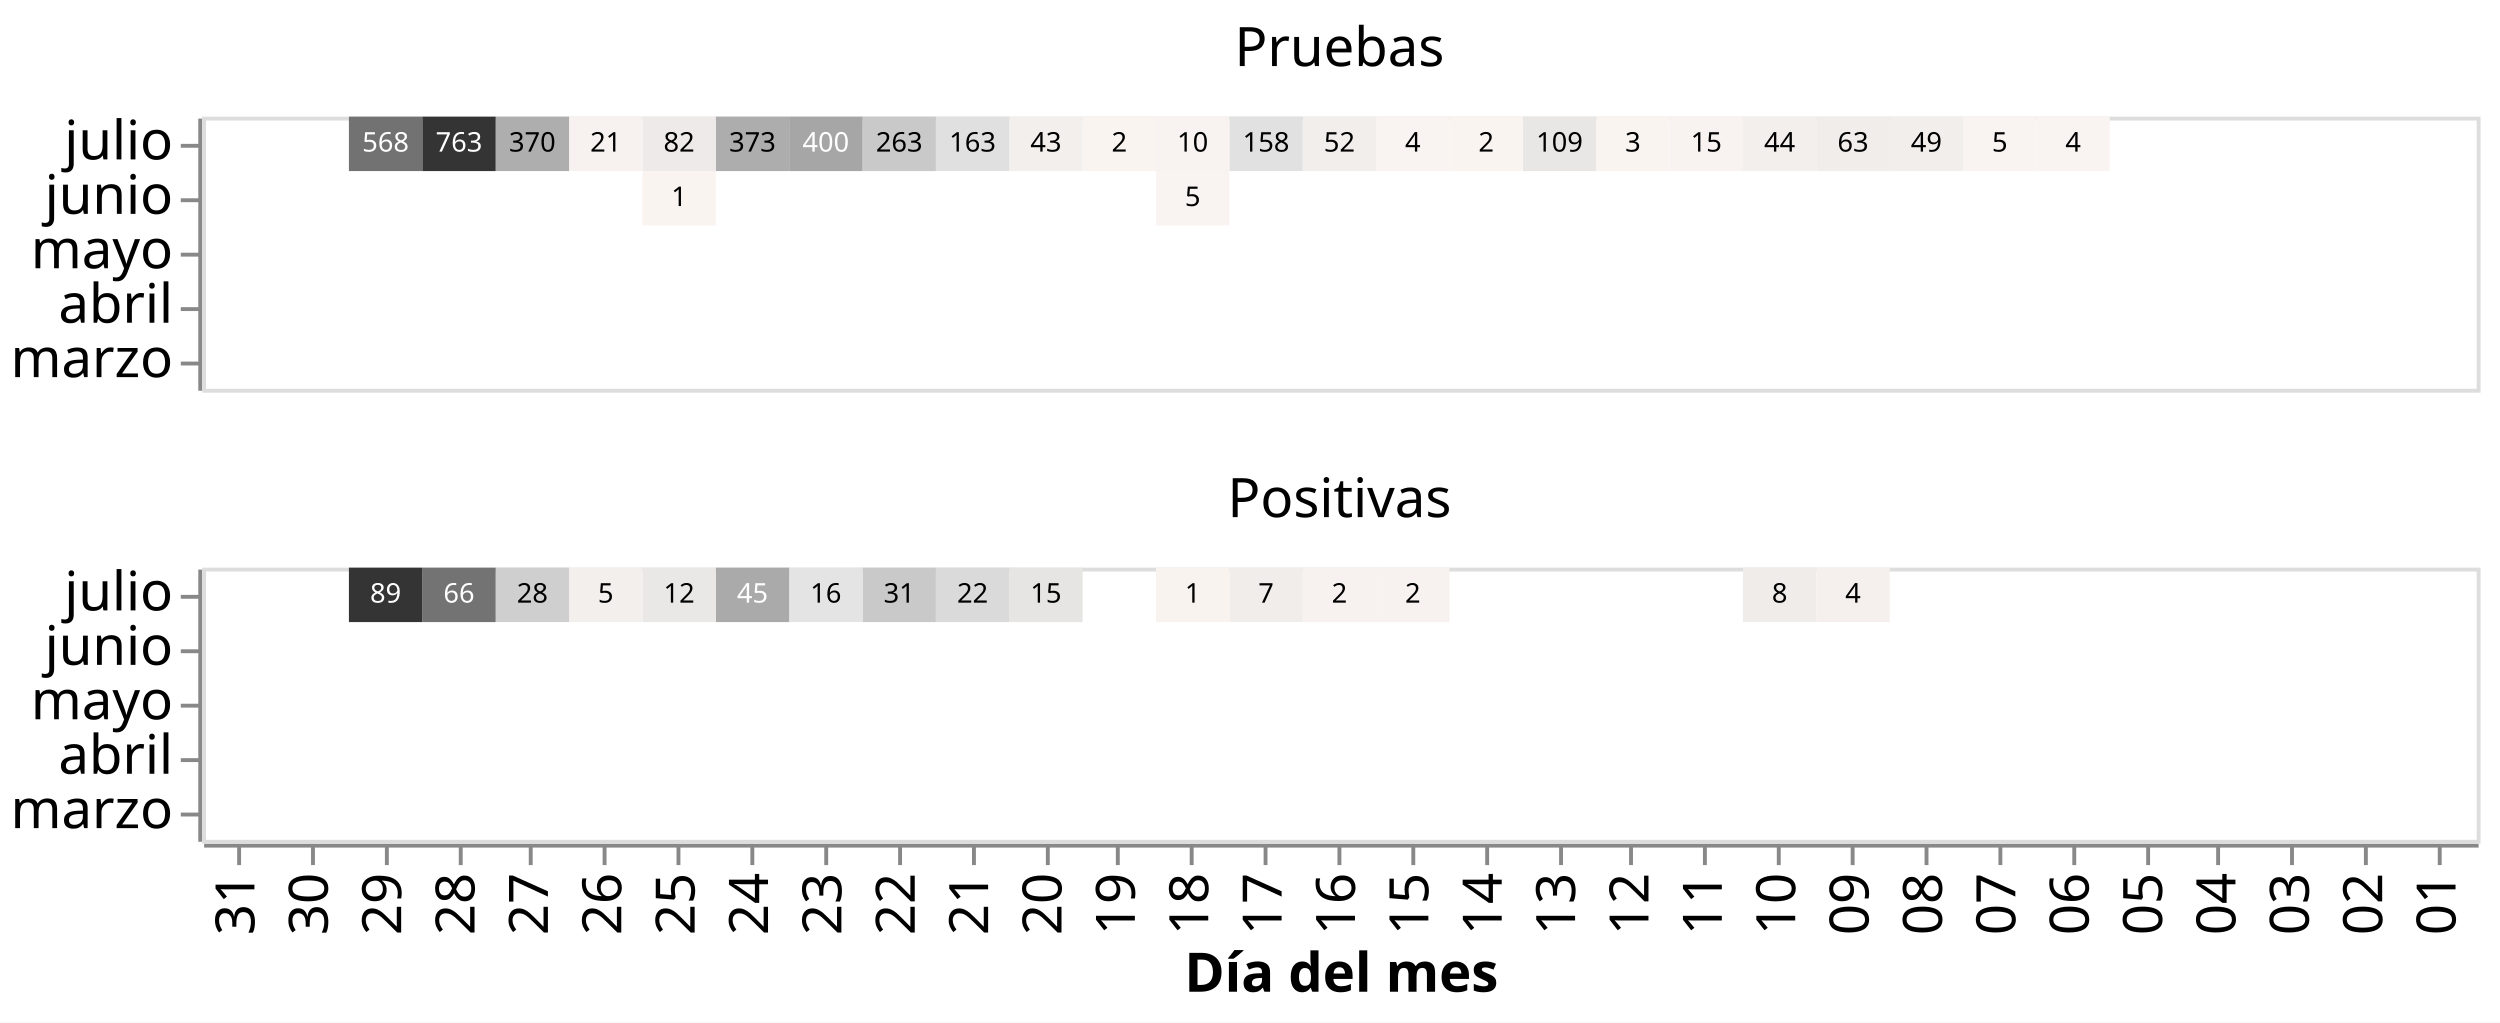
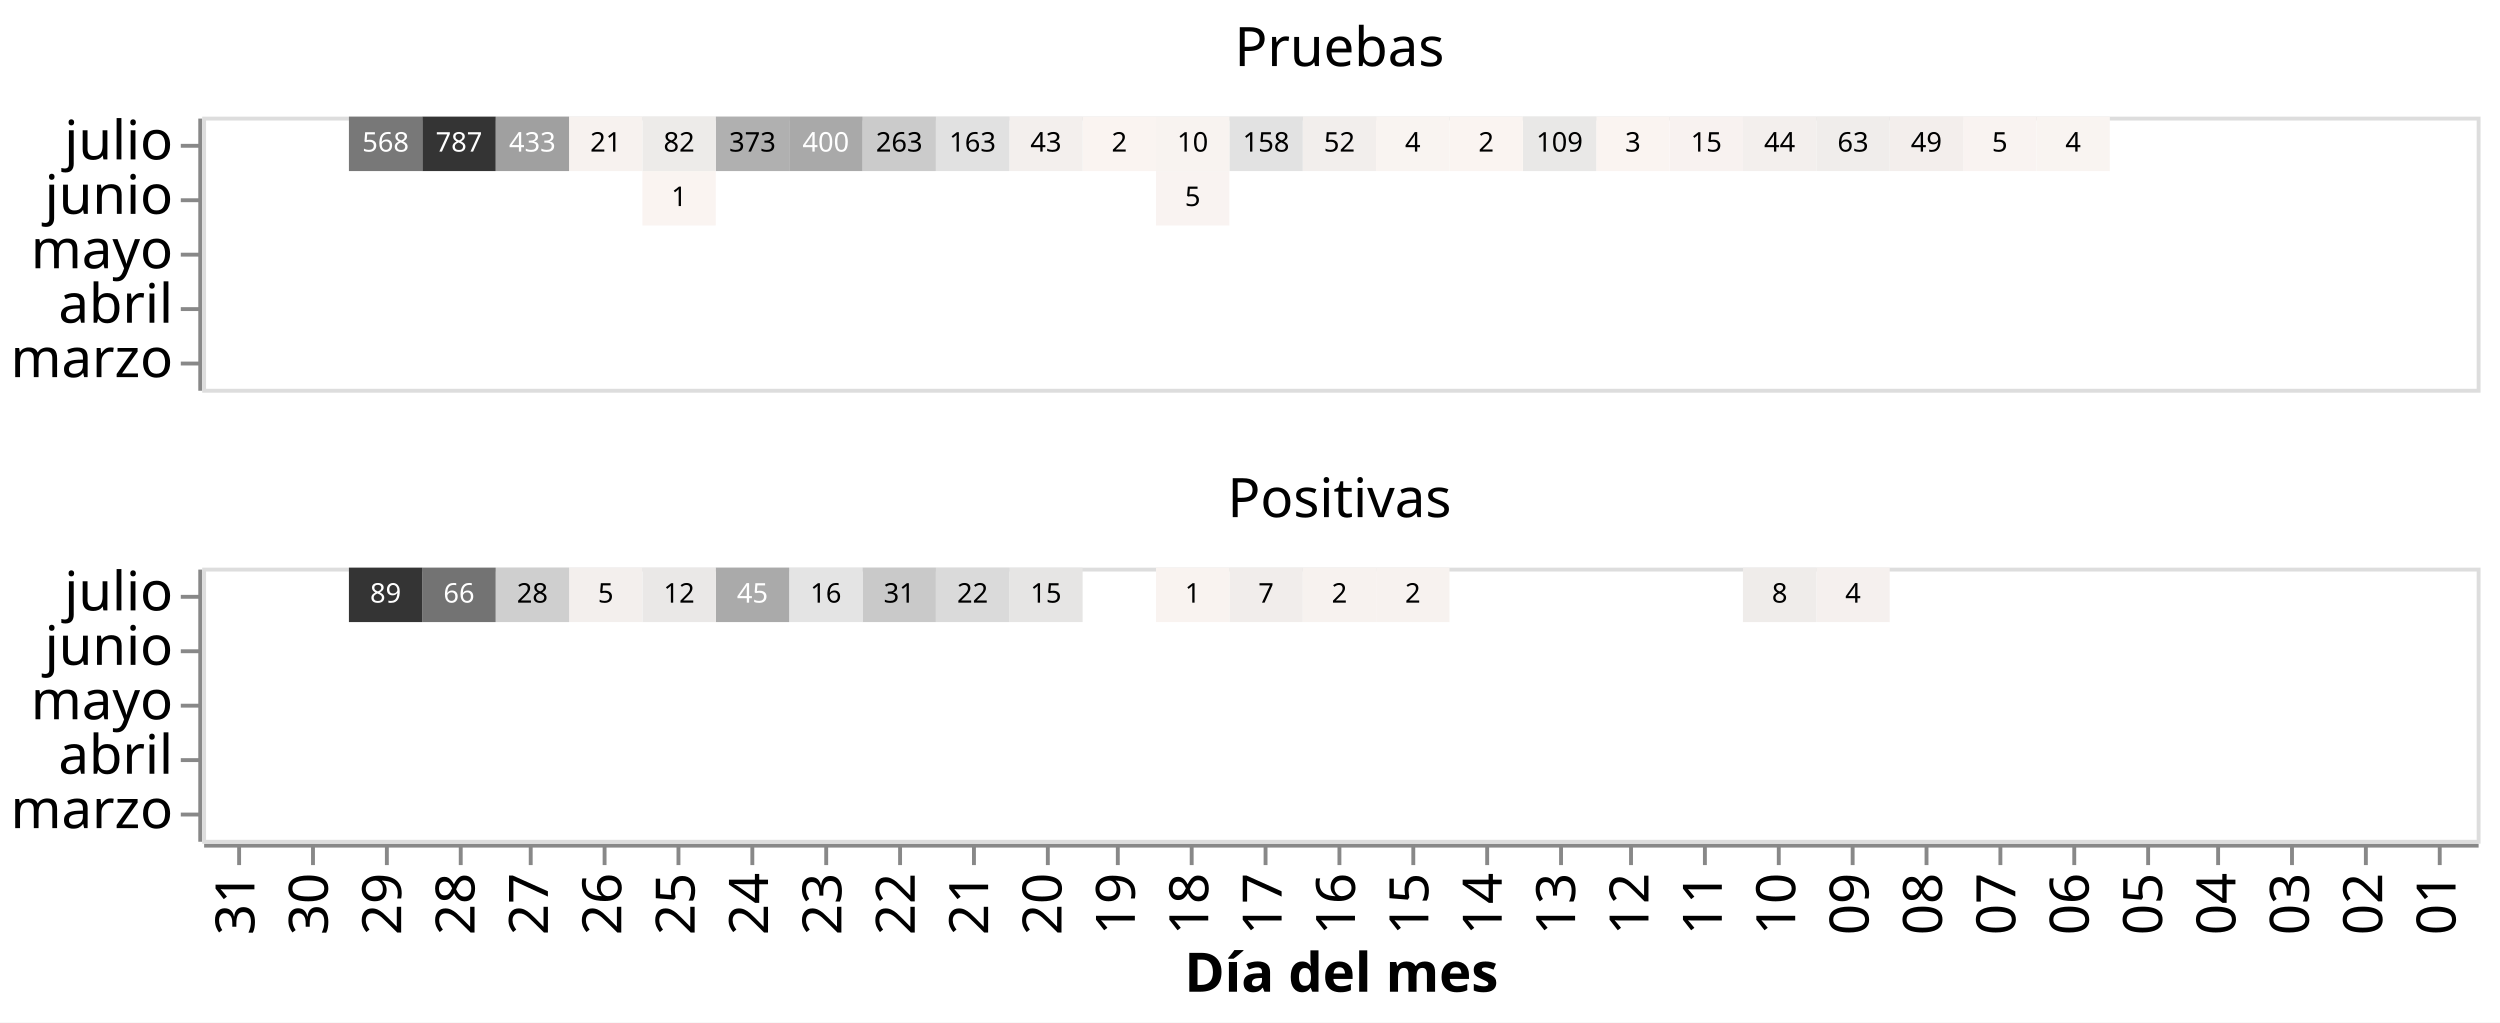
<svg xmlns="http://www.w3.org/2000/svg" class="marks" width="643" height="263" viewBox="0 0 643 263" version="1.1">
  <rect width="643" height="263" style="fill: white;" />
  <g transform="translate(52,30)">
    <g class="mark-group role-frame root">
      <g transform="translate(0,0)">
        <path class="background" d="M0,0h0v0h0Z" style="fill: none;" />
        <g>
          <g class="mark-group role-row-header row_header">
            <g transform="translate(-1,0)">
              <path class="background" d="M0,0h0v70h0Z" style="fill: none;" />
              <g>
                <g class="mark-group role-axis">
                  <g transform="translate(0.5,0.5)">
                    <path class="background" d="M0,0h0v0h0Z" style="pointer-events: none; fill: none;" />
                    <g>
                      <g class="mark-rule role-axis-tick" style="pointer-events: none;">
                        <line transform="translate(0,7)" x2="-5" y2="0" style="fill: none; stroke: #888; stroke-width: 1; opacity: 1;" />
                        <line transform="translate(0,21)" x2="-5" y2="0" style="fill: none; stroke: #888; stroke-width: 1; opacity: 1;" />
                        <line transform="translate(0,35)" x2="-5" y2="0" style="fill: none; stroke: #888; stroke-width: 1; opacity: 1;" />
                        <line transform="translate(0,49)" x2="-5" y2="0" style="fill: none; stroke: #888; stroke-width: 1; opacity: 1;" />
                        <line transform="translate(0,63)" x2="-5" y2="0" style="fill: none; stroke: #888; stroke-width: 1; opacity: 1;" />
                      </g>
                      <g class="mark-text role-axis-label" style="pointer-events: none;">
                        <text text-anchor="end" transform="translate(-7,10.5)" style="font-family: sans-serif; font-size: 14px; fill: #000; opacity: 1;">julio</text>
                        <text text-anchor="end" transform="translate(-7,24.5)" style="font-family: sans-serif; font-size: 14px; fill: #000; opacity: 1;">junio</text>
                        <text text-anchor="end" transform="translate(-7,38.5)" style="font-family: sans-serif; font-size: 14px; fill: #000; opacity: 1;">mayo</text>
                        <text text-anchor="end" transform="translate(-7,52.5)" style="font-family: sans-serif; font-size: 14px; fill: #000; opacity: 1;">abril</text>
                        <text text-anchor="end" transform="translate(-7,66.5)" style="font-family: sans-serif; font-size: 14px; fill: #000; opacity: 1;">marzo</text>
                      </g>
                      <g class="mark-rule role-axis-domain" style="pointer-events: none;">
                        <line transform="translate(0,0)" x2="0" y2="70" style="fill: none; stroke: #888; stroke-width: 1; opacity: 1;" />
                      </g>
                    </g>
                    <path class="foreground" d="" style="pointer-events: none; display: none; fill: none;" />
                  </g>
                </g>
              </g>
              <path class="foreground" d="" style="display: none; fill: none;" />
            </g>
            <g transform="translate(-1,116)">
              <path class="background" d="M0,0h0v70h0Z" style="fill: none;" />
              <g>
                <g class="mark-group role-axis">
                  <g transform="translate(0.5,0.5)">
                    <path class="background" d="M0,0h0v0h0Z" style="pointer-events: none; fill: none;" />
                    <g>
                      <g class="mark-rule role-axis-tick" style="pointer-events: none;">
                        <line transform="translate(0,7)" x2="-5" y2="0" style="fill: none; stroke: #888; stroke-width: 1; opacity: 1;" />
                        <line transform="translate(0,21)" x2="-5" y2="0" style="fill: none; stroke: #888; stroke-width: 1; opacity: 1;" />
                        <line transform="translate(0,35)" x2="-5" y2="0" style="fill: none; stroke: #888; stroke-width: 1; opacity: 1;" />
                        <line transform="translate(0,49)" x2="-5" y2="0" style="fill: none; stroke: #888; stroke-width: 1; opacity: 1;" />
                        <line transform="translate(0,63)" x2="-5" y2="0" style="fill: none; stroke: #888; stroke-width: 1; opacity: 1;" />
                      </g>
                      <g class="mark-text role-axis-label" style="pointer-events: none;">
                        <text text-anchor="end" transform="translate(-7,10.5)" style="font-family: sans-serif; font-size: 14px; fill: #000; opacity: 1;">julio</text>
                        <text text-anchor="end" transform="translate(-7,24.5)" style="font-family: sans-serif; font-size: 14px; fill: #000; opacity: 1;">junio</text>
                        <text text-anchor="end" transform="translate(-7,38.5)" style="font-family: sans-serif; font-size: 14px; fill: #000; opacity: 1;">mayo</text>
                        <text text-anchor="end" transform="translate(-7,52.5)" style="font-family: sans-serif; font-size: 14px; fill: #000; opacity: 1;">abril</text>
                        <text text-anchor="end" transform="translate(-7,66.5)" style="font-family: sans-serif; font-size: 14px; fill: #000; opacity: 1;">marzo</text>
                      </g>
                      <g class="mark-rule role-axis-domain" style="pointer-events: none;">
                        <line transform="translate(0,0)" x2="0" y2="70" style="fill: none; stroke: #888; stroke-width: 1; opacity: 1;" />
                      </g>
                    </g>
                    <path class="foreground" d="" style="pointer-events: none; display: none; fill: none;" />
                  </g>
                </g>
              </g>
              <path class="foreground" d="" style="display: none; fill: none;" />
            </g>
          </g>
          <g class="mark-group role-column-footer column_footer">
            <g transform="translate(0,187)">
              <path class="background" d="M0,0h585v0h-585Z" style="fill: none;" />
              <g>
                <g class="mark-group role-axis">
                  <g transform="translate(0.5,0.5)">
                    <path class="background" d="M0,0h0v0h0Z" style="pointer-events: none; fill: none;" />
                    <g>
                      <g class="mark-rule role-axis-tick" style="pointer-events: none;">
                        <line transform="translate(9,0)" x2="0" y2="5" style="fill: none; stroke: #888; stroke-width: 1; opacity: 1;" />
                        <line transform="translate(28,0)" x2="0" y2="5" style="fill: none; stroke: #888; stroke-width: 1; opacity: 1;" />
                        <line transform="translate(47,0)" x2="0" y2="5" style="fill: none; stroke: #888; stroke-width: 1; opacity: 1;" />
                        <line transform="translate(66,0)" x2="0" y2="5" style="fill: none; stroke: #888; stroke-width: 1; opacity: 1;" />
                        <line transform="translate(84,0)" x2="0" y2="5" style="fill: none; stroke: #888; stroke-width: 1; opacity: 1;" />
                        <line transform="translate(103,0)" x2="0" y2="5" style="fill: none; stroke: #888; stroke-width: 1; opacity: 1;" />
                        <line transform="translate(122,0)" x2="0" y2="5" style="fill: none; stroke: #888; stroke-width: 1; opacity: 1;" />
                        <line transform="translate(141,0)" x2="0" y2="5" style="fill: none; stroke: #888; stroke-width: 1; opacity: 1;" />
                        <line transform="translate(160,0)" x2="0" y2="5" style="fill: none; stroke: #888; stroke-width: 1; opacity: 1;" />
                        <line transform="translate(179,0)" x2="0" y2="5" style="fill: none; stroke: #888; stroke-width: 1; opacity: 1;" />
                        <line transform="translate(198,0)" x2="0" y2="5" style="fill: none; stroke: #888; stroke-width: 1; opacity: 1;" />
                        <line transform="translate(217,0)" x2="0" y2="5" style="fill: none; stroke: #888; stroke-width: 1; opacity: 1;" />
                        <line transform="translate(235,0)" x2="0" y2="5" style="fill: none; stroke: #888; stroke-width: 1; opacity: 1;" />
                        <line transform="translate(254,0)" x2="0" y2="5" style="fill: none; stroke: #888; stroke-width: 1; opacity: 1;" />
                        <line transform="translate(273,0)" x2="0" y2="5" style="fill: none; stroke: #888; stroke-width: 1; opacity: 1;" />
                        <line transform="translate(292,0)" x2="0" y2="5" style="fill: none; stroke: #888; stroke-width: 1; opacity: 1;" />
                        <line transform="translate(311,0)" x2="0" y2="5" style="fill: none; stroke: #888; stroke-width: 1; opacity: 1;" />
                        <line transform="translate(330,0)" x2="0" y2="5" style="fill: none; stroke: #888; stroke-width: 1; opacity: 1;" />
                        <line transform="translate(349,0)" x2="0" y2="5" style="fill: none; stroke: #888; stroke-width: 1; opacity: 1;" />
                        <line transform="translate(367,0)" x2="0" y2="5" style="fill: none; stroke: #888; stroke-width: 1; opacity: 1;" />
                        <line transform="translate(386,0)" x2="0" y2="5" style="fill: none; stroke: #888; stroke-width: 1; opacity: 1;" />
                        <line transform="translate(405,0)" x2="0" y2="5" style="fill: none; stroke: #888; stroke-width: 1; opacity: 1;" />
                        <line transform="translate(424,0)" x2="0" y2="5" style="fill: none; stroke: #888; stroke-width: 1; opacity: 1;" />
                        <line transform="translate(443,0)" x2="0" y2="5" style="fill: none; stroke: #888; stroke-width: 1; opacity: 1;" />
                        <line transform="translate(462,0)" x2="0" y2="5" style="fill: none; stroke: #888; stroke-width: 1; opacity: 1;" />
                        <line transform="translate(481,0)" x2="0" y2="5" style="fill: none; stroke: #888; stroke-width: 1; opacity: 1;" />
                        <line transform="translate(500,0)" x2="0" y2="5" style="fill: none; stroke: #888; stroke-width: 1; opacity: 1;" />
                        <line transform="translate(518,0)" x2="0" y2="5" style="fill: none; stroke: #888; stroke-width: 1; opacity: 1;" />
                        <line transform="translate(537,0)" x2="0" y2="5" style="fill: none; stroke: #888; stroke-width: 1; opacity: 1;" />
                        <line transform="translate(556,0)" x2="0" y2="5" style="fill: none; stroke: #888; stroke-width: 1; opacity: 1;" />
                        <line transform="translate(575,0)" x2="0" y2="5" style="fill: none; stroke: #888; stroke-width: 1; opacity: 1;" />
                      </g>
                      <g class="mark-text role-axis-label" style="pointer-events: none;">
                        <text text-anchor="end" transform="translate(8.935484,7) rotate(270) translate(0,4)" style="font-family: sans-serif; font-size: 14px; fill: #000; opacity: 1;">31</text>
                        <text text-anchor="end" transform="translate(27.80645,7) rotate(270) translate(0,4)" style="font-family: sans-serif; font-size: 14px; fill: #000; opacity: 1;">30</text>
                        <text text-anchor="end" transform="translate(46.67742,7) rotate(270) translate(0,4)" style="font-family: sans-serif; font-size: 14px; fill: #000; opacity: 1;">29</text>
                        <text text-anchor="end" transform="translate(65.54839,7) rotate(270) translate(0,4)" style="font-family: sans-serif; font-size: 14px; fill: #000; opacity: 1;">28</text>
                        <text text-anchor="end" transform="translate(84.41935,7) rotate(270) translate(0,4)" style="font-family: sans-serif; font-size: 14px; fill: #000; opacity: 1;">27</text>
                        <text text-anchor="end" transform="translate(103.2903,7) rotate(270) translate(0,4)" style="font-family: sans-serif; font-size: 14px; fill: #000; opacity: 1;">26</text>
                        <text text-anchor="end" transform="translate(122.1613,7) rotate(270) translate(0,4)" style="font-family: sans-serif; font-size: 14px; fill: #000; opacity: 1;">25</text>
                        <text text-anchor="end" transform="translate(141.0323,7) rotate(270) translate(0,4)" style="font-family: sans-serif; font-size: 14px; fill: #000; opacity: 1;">24</text>
                        <text text-anchor="end" transform="translate(159.9032,7) rotate(270) translate(0,4)" style="font-family: sans-serif; font-size: 14px; fill: #000; opacity: 1;">23</text>
                        <text text-anchor="end" transform="translate(178.7742,7) rotate(270) translate(0,4)" style="font-family: sans-serif; font-size: 14px; fill: #000; opacity: 1;">22</text>
                        <text text-anchor="end" transform="translate(197.6452,7) rotate(270) translate(0,4)" style="font-family: sans-serif; font-size: 14px; fill: #000; opacity: 1;">21</text>
                        <text text-anchor="end" transform="translate(216.5161,7) rotate(270) translate(0,4)" style="font-family: sans-serif; font-size: 14px; fill: #000; opacity: 1;">20</text>
                        <text text-anchor="end" transform="translate(235.3871,7) rotate(270) translate(0,4)" style="font-family: sans-serif; font-size: 14px; fill: #000; opacity: 1;">19</text>
                        <text text-anchor="end" transform="translate(254.2581,7) rotate(270) translate(0,4)" style="font-family: sans-serif; font-size: 14px; fill: #000; opacity: 1;">18</text>
                        <text text-anchor="end" transform="translate(273.129,7) rotate(270) translate(0,4)" style="font-family: sans-serif; font-size: 14px; fill: #000; opacity: 1;">17</text>
                        <text text-anchor="end" transform="translate(292,7) rotate(270) translate(0,4)" style="font-family: sans-serif; font-size: 14px; fill: #000; opacity: 1;">16</text>
                        <text text-anchor="end" transform="translate(310.871,7) rotate(270) translate(0,4)" style="font-family: sans-serif; font-size: 14px; fill: #000; opacity: 1;">15</text>
                        <text text-anchor="end" transform="translate(329.7419,7) rotate(270) translate(0,4)" style="font-family: sans-serif; font-size: 14px; fill: #000; opacity: 1;">14</text>
                        <text text-anchor="end" transform="translate(348.6129,7) rotate(270) translate(0,4)" style="font-family: sans-serif; font-size: 14px; fill: #000; opacity: 1;">13</text>
                        <text text-anchor="end" transform="translate(367.4839,7) rotate(270) translate(0,4)" style="font-family: sans-serif; font-size: 14px; fill: #000; opacity: 1;">12</text>
                        <text text-anchor="end" transform="translate(386.3548,7) rotate(270) translate(0,4)" style="font-family: sans-serif; font-size: 14px; fill: #000; opacity: 1;">11</text>
                        <text text-anchor="end" transform="translate(405.2258,7) rotate(270) translate(0,4)" style="font-family: sans-serif; font-size: 14px; fill: #000; opacity: 1;">10</text>
                        <text text-anchor="end" transform="translate(424.0968,7) rotate(270) translate(0,4)" style="font-family: sans-serif; font-size: 14px; fill: #000; opacity: 1;">09</text>
                        <text text-anchor="end" transform="translate(442.9677,7) rotate(270) translate(0,4)" style="font-family: sans-serif; font-size: 14px; fill: #000; opacity: 1;">08</text>
                        <text text-anchor="end" transform="translate(461.8387,7) rotate(270) translate(0,4)" style="font-family: sans-serif; font-size: 14px; fill: #000; opacity: 1;">07</text>
                        <text text-anchor="end" transform="translate(480.7097,7) rotate(270) translate(0,4)" style="font-family: sans-serif; font-size: 14px; fill: #000; opacity: 1;">06</text>
                        <text text-anchor="end" transform="translate(499.5806,7) rotate(270) translate(0,4)" style="font-family: sans-serif; font-size: 14px; fill: #000; opacity: 1;">05</text>
                        <text text-anchor="end" transform="translate(518.4516,7) rotate(270) translate(0,4)" style="font-family: sans-serif; font-size: 14px; fill: #000; opacity: 1;">04</text>
                        <text text-anchor="end" transform="translate(537.3226,7) rotate(270) translate(0,4)" style="font-family: sans-serif; font-size: 14px; fill: #000; opacity: 1;">03</text>
                        <text text-anchor="end" transform="translate(556.1935,7) rotate(270) translate(0,4)" style="font-family: sans-serif; font-size: 14px; fill: #000; opacity: 1;">02</text>
                        <text text-anchor="end" transform="translate(575.0645,7) rotate(270) translate(0,4)" style="font-family: sans-serif; font-size: 14px; fill: #000; opacity: 1;">01</text>
                      </g>
                      <g class="mark-rule role-axis-domain" style="pointer-events: none;">
                        <line transform="translate(0,0)" x2="585" y2="0" style="fill: none; stroke: #888; stroke-width: 1; opacity: 1;" />
                      </g>
                      <g class="mark-text role-axis-title" style="pointer-events: none;">
                        <text text-anchor="middle" transform="translate(292.5,37.57227)" style="font-family: sans-serif; font-size: 14px; font-weight: bold; fill: #000; opacity: 1;">Día del mes</text>
                      </g>
                    </g>
                    <path class="foreground" d="" style="pointer-events: none; display: none; fill: none;" />
                  </g>
                </g>
              </g>
              <path class="foreground" d="" style="display: none; fill: none;" />
            </g>
          </g>
          <g class="mark-group role-scope cell">
            <g transform="translate(0,0)">
              <path class="background" d="M0.5,0.5h585v70h-585Z" style="fill: none; stroke: #ddd;" />
              <g>
                <g class="mark-rect role-mark child_layer_0_marks">
                  <path d="M245.323,14h18.871v14h-18.871Z" style="fill: rgb(249, 243, 241);" />
                  <path d="M113.226,14h18.871v14h-18.871Z" style="fill: rgb(250, 244, 241);" />
                  <path d="M471.774,0h18.871v14h-18.871Z" style="fill: rgb(249, 244, 241);" />
                  <path d="M452.903,0h18.871v14h-18.871Z" style="fill: rgb(249, 243, 241);" />
-                   <path d="M434.032,0h18.871v14h-18.871Z" style="fill: rgb(242, 238, 236);" />
+                   <path d="M434.032,0h18.871v14h-18.871Z" style="fill: rgb(243, 238, 236);" />
                  <path d="M415.161,0h18.871v14h-18.871Z" style="fill: rgb(240, 237, 235);" />
                  <path d="M396.29,0h18.871v14h-18.871Z" style="fill: rgb(243, 239, 237);" />
                  <path d="M377.419,0h18.871v14h-18.871Z" style="fill: rgb(248, 242, 240);" />
                  <path d="M358.548,0h18.871v14h-18.871Z" style="fill: rgb(250, 244, 241);" />
-                   <path d="M339.677,0h18.871v14h-18.871Z" style="fill: rgb(233, 231, 230);" />
+                   <path d="M339.677,0h18.871v14h-18.871Z" style="fill: rgb(233, 232, 231);" />
                  <path d="M320.806,0h18.871v14h-18.871Z" style="fill: rgb(250, 244, 241);" />
                  <path d="M301.935,0h18.871v14h-18.871Z" style="fill: rgb(249, 244, 241);" />
                  <path d="M283.065,0h18.871v14h-18.871Z" style="fill: rgb(242, 238, 236);" />
-                   <path d="M264.194,0h18.871v14h-18.871Z" style="fill: rgb(225, 225, 225);" />
+                   <path d="M264.194,0h18.871v14h-18.871Z" style="fill: rgb(226, 226, 226);" />
                  <path d="M245.323,0h18.871v14h-18.871Z" style="fill: rgb(248, 243, 240);" />
                  <path d="M226.452,0h18.871v14h-18.871Z" style="fill: rgb(250, 244, 241);" />
                  <path d="M207.581,0h18.871v14h-18.871Z" style="fill: rgb(243, 239, 237);" />
-                   <path d="M188.71,0h18.871v14h-18.871Z" style="fill: rgb(224, 224, 224);" />
-                   <path d="M169.839,0h18.871v14h-18.871Z" style="fill: rgb(201, 201, 201);" />
-                   <path d="M150.968,0h18.871v14h-18.871Z" style="fill: rgb(166, 166, 166);" />
-                   <path d="M132.097,0h18.871v14h-18.871Z" style="fill: rgb(173, 173, 173);" />
-                   <path d="M113.226,0h18.871v14h-18.871Z" style="fill: rgb(237, 234, 233);" />
+                   <path d="M188.71,0h18.871v14h-18.871Z" style="fill: rgb(225, 225, 225);" />
+                   <path d="M169.839,0h18.871v14h-18.871Z" style="fill: rgb(203, 203, 203);" />
+                   <path d="M150.968,0h18.871v14h-18.871Z" style="fill: rgb(169, 169, 169);" />
+                   <path d="M132.097,0h18.871v14h-18.871Z" style="fill: rgb(176, 176, 176);" />
+                   <path d="M113.226,0h18.871v14h-18.871Z" style="fill: rgb(237, 235, 233);" />
                  <path d="M94.355,0h18.871v14h-18.871Z" style="fill: rgb(247, 242, 239);" />
-                   <path d="M75.484,0h18.871v14h-18.871Z" style="fill: rgb(174, 174, 174);" />
+                   <path d="M75.484,0h18.871v14h-18.871Z" style="fill: rgb(160, 160, 160);" />
                  <path d="M56.613,0h18.871v14h-18.871Z" style="fill: rgb(52, 52, 52);" />
-                   <path d="M37.742,0h18.871v14h-18.871Z" style="fill: rgb(114, 114, 114);" />
+                   <path d="M37.742,0h18.871v14h-18.871Z" style="fill: rgb(120, 120, 120);" />
                </g>
                <g class="mark-text role-mark child_layer_1_marks">
                  <text text-anchor="middle" transform="translate(254.7581,23)" style="font-family: sans-serif; font-size: 7px; fill: black;">5</text>
                  <text text-anchor="middle" transform="translate(122.6613,23)" style="font-family: sans-serif; font-size: 7px; fill: black;">1</text>
                  <text text-anchor="middle" transform="translate(481.2097,9)" style="font-family: sans-serif; font-size: 7px; fill: black;">4</text>
                  <text text-anchor="middle" transform="translate(462.3387,9)" style="font-family: sans-serif; font-size: 7px; fill: black;">5</text>
                  <text text-anchor="middle" transform="translate(443.4677,9)" style="font-family: sans-serif; font-size: 7px; fill: black;">49</text>
                  <text text-anchor="middle" transform="translate(424.5968,9)" style="font-family: sans-serif; font-size: 7px; fill: black;">63</text>
                  <text text-anchor="middle" transform="translate(405.7258,9)" style="font-family: sans-serif; font-size: 7px; fill: black;">44</text>
                  <text text-anchor="middle" transform="translate(386.8548,9)" style="font-family: sans-serif; font-size: 7px; fill: black;">15</text>
                  <text text-anchor="middle" transform="translate(367.9839,9)" style="font-family: sans-serif; font-size: 7px; fill: black;">3</text>
                  <text text-anchor="middle" transform="translate(349.1129,9)" style="font-family: sans-serif; font-size: 7px; fill: black;">109</text>
                  <text text-anchor="middle" transform="translate(330.2419,9)" style="font-family: sans-serif; font-size: 7px; fill: black;">2</text>
                  <text text-anchor="middle" transform="translate(311.371,9)" style="font-family: sans-serif; font-size: 7px; fill: black;">4</text>
                  <text text-anchor="middle" transform="translate(292.5,9)" style="font-family: sans-serif; font-size: 7px; fill: black;">52</text>
                  <text text-anchor="middle" transform="translate(273.629,9)" style="font-family: sans-serif; font-size: 7px; fill: black;">158</text>
                  <text text-anchor="middle" transform="translate(254.7581,9)" style="font-family: sans-serif; font-size: 7px; fill: black;">10</text>
                  <text text-anchor="middle" transform="translate(235.8871,9)" style="font-family: sans-serif; font-size: 7px; fill: black;">2</text>
                  <text text-anchor="middle" transform="translate(217.0161,9)" style="font-family: sans-serif; font-size: 7px; fill: black;">43</text>
                  <text text-anchor="middle" transform="translate(198.1452,9)" style="font-family: sans-serif; font-size: 7px; fill: black;">163</text>
                  <text text-anchor="middle" transform="translate(179.2742,9)" style="font-family: sans-serif; font-size: 7px; fill: black;">263</text>
                  <text text-anchor="middle" transform="translate(160.4032,9)" style="font-family: sans-serif; font-size: 7px; fill: white;">400</text>
                  <text text-anchor="middle" transform="translate(141.5323,9)" style="font-family: sans-serif; font-size: 7px; fill: black;">373</text>
                  <text text-anchor="middle" transform="translate(122.6613,9)" style="font-family: sans-serif; font-size: 7px; fill: black;">82</text>
                  <text text-anchor="middle" transform="translate(103.7903,9)" style="font-family: sans-serif; font-size: 7px; fill: black;">21</text>
-                   <text text-anchor="middle" transform="translate(84.91935,9)" style="font-family: sans-serif; font-size: 7px; fill: black;">370</text>
-                   <text text-anchor="middle" transform="translate(66.04839,9)" style="font-family: sans-serif; font-size: 7px; fill: white;">763</text>
+                   <text text-anchor="middle" transform="translate(84.91935,9)" style="font-family: sans-serif; font-size: 7px; fill: white;">433</text>
+                   <text text-anchor="middle" transform="translate(66.04839,9)" style="font-family: sans-serif; font-size: 7px; fill: white;">787</text>
                  <text text-anchor="middle" transform="translate(47.17742,9)" style="font-family: sans-serif; font-size: 7px; fill: white;">568</text>
                </g>
                <g class="mark-group role-title">
                  <g transform="translate(292.5,-24)">
                    <path class="background" d="M0,0h0v0h0Z" style="pointer-events: none; fill: none;" />
                    <g>
                      <g class="mark-text role-title-text" style="pointer-events: none;">
                        <text text-anchor="middle" transform="translate(0,11)" style="font-family: sans-serif; font-size: 14px; fill: #000; opacity: 1;">Pruebas</text>
                      </g>
                    </g>
                    <path class="foreground" d="" style="pointer-events: none; display: none; fill: none;" />
                  </g>
                </g>
              </g>
              <path class="foreground" d="" style="display: none; fill: none;" />
            </g>
            <g transform="translate(0,116)">
              <path class="background" d="M0.5,0.5h585v70h-585Z" style="fill: none; stroke: #ddd;" />
              <g>
                <g class="mark-rect role-mark child_layer_0_marks">
                  <path d="M415.161,0h18.871v14h-18.871Z" style="fill: rgb(245, 240, 238);" />
                  <path d="M396.29,0h18.871v14h-18.871Z" style="fill: rgb(239, 236, 234);" />
                  <path d="M301.935,0h18.871v14h-18.871Z" style="fill: rgb(247, 242, 239);" />
                  <path d="M283.065,0h18.871v14h-18.871Z" style="fill: rgb(247, 242, 239);" />
                  <path d="M264.194,0h18.871v14h-18.871Z" style="fill: rgb(241, 237, 235);" />
                  <path d="M245.323,0h18.871v14h-18.871Z" style="fill: rgb(249, 243, 240);" />
                  <path d="M207.581,0h18.871v14h-18.871Z" style="fill: rgb(230, 229, 228);" />
                  <path d="M188.71,0h18.871v14h-18.871Z" style="fill: rgb(218, 218, 218);" />
                  <path d="M169.839,0h18.871v14h-18.871Z" style="fill: rgb(201, 201, 201);" />
                  <path d="M150.968,0h18.871v14h-18.871Z" style="fill: rgb(228, 228, 228);" />
                  <path d="M132.097,0h18.871v14h-18.871Z" style="fill: rgb(170, 170, 170);" />
                  <path d="M113.226,0h18.871v14h-18.871Z" style="fill: rgb(234, 232, 231);" />
                  <path d="M94.355,0h18.871v14h-18.871Z" style="fill: rgb(243, 239, 237);" />
                  <path d="M75.484,0h18.871v14h-18.871Z" style="fill: rgb(207, 207, 207);" />
                  <path d="M56.613,0h18.871v14h-18.871Z" style="fill: rgb(115, 115, 115);" />
                  <path d="M37.742,0h18.871v14h-18.871Z" style="fill: rgb(52, 52, 52);" />
                </g>
                <g class="mark-text role-mark child_layer_1_marks">
                  <text text-anchor="middle" transform="translate(424.5968,9)" style="font-family: sans-serif; font-size: 7px; fill: black;">4</text>
                  <text text-anchor="middle" transform="translate(405.7258,9)" style="font-family: sans-serif; font-size: 7px; fill: black;">8</text>
                  <text text-anchor="middle" transform="translate(311.371,9)" style="font-family: sans-serif; font-size: 7px; fill: black;">2</text>
                  <text text-anchor="middle" transform="translate(292.5,9)" style="font-family: sans-serif; font-size: 7px; fill: black;">2</text>
                  <text text-anchor="middle" transform="translate(273.629,9)" style="font-family: sans-serif; font-size: 7px; fill: black;">7</text>
                  <text text-anchor="middle" transform="translate(254.7581,9)" style="font-family: sans-serif; font-size: 7px; fill: black;">1</text>
                  <text text-anchor="middle" transform="translate(217.0161,9)" style="font-family: sans-serif; font-size: 7px; fill: black;">15</text>
                  <text text-anchor="middle" transform="translate(198.1452,9)" style="font-family: sans-serif; font-size: 7px; fill: black;">22</text>
                  <text text-anchor="middle" transform="translate(179.2742,9)" style="font-family: sans-serif; font-size: 7px; fill: black;">31</text>
                  <text text-anchor="middle" transform="translate(160.4032,9)" style="font-family: sans-serif; font-size: 7px; fill: black;">16</text>
                  <text text-anchor="middle" transform="translate(141.5323,9)" style="font-family: sans-serif; font-size: 7px; fill: white;">45</text>
                  <text text-anchor="middle" transform="translate(122.6613,9)" style="font-family: sans-serif; font-size: 7px; fill: black;">12</text>
                  <text text-anchor="middle" transform="translate(103.7903,9)" style="font-family: sans-serif; font-size: 7px; fill: black;">5</text>
                  <text text-anchor="middle" transform="translate(84.91935,9)" style="font-family: sans-serif; font-size: 7px; fill: black;">28</text>
                  <text text-anchor="middle" transform="translate(66.04839,9)" style="font-family: sans-serif; font-size: 7px; fill: white;">66</text>
                  <text text-anchor="middle" transform="translate(47.17742,9)" style="font-family: sans-serif; font-size: 7px; fill: white;">89</text>
                </g>
                <g class="mark-group role-title">
                  <g transform="translate(292.5,-24)">
                    <path class="background" d="M0,0h0v0h0Z" style="pointer-events: none; fill: none;" />
                    <g>
                      <g class="mark-text role-title-text" style="pointer-events: none;">
                        <text text-anchor="middle" transform="translate(0,11)" style="font-family: sans-serif; font-size: 14px; fill: #000; opacity: 1;">Positivas</text>
                      </g>
                    </g>
                    <path class="foreground" d="" style="pointer-events: none; display: none; fill: none;" />
                  </g>
                </g>
              </g>
              <path class="foreground" d="" style="display: none; fill: none;" />
            </g>
          </g>
        </g>
        <path class="foreground" d="" style="display: none; fill: none;" />
      </g>
    </g>
  </g>
</svg>
